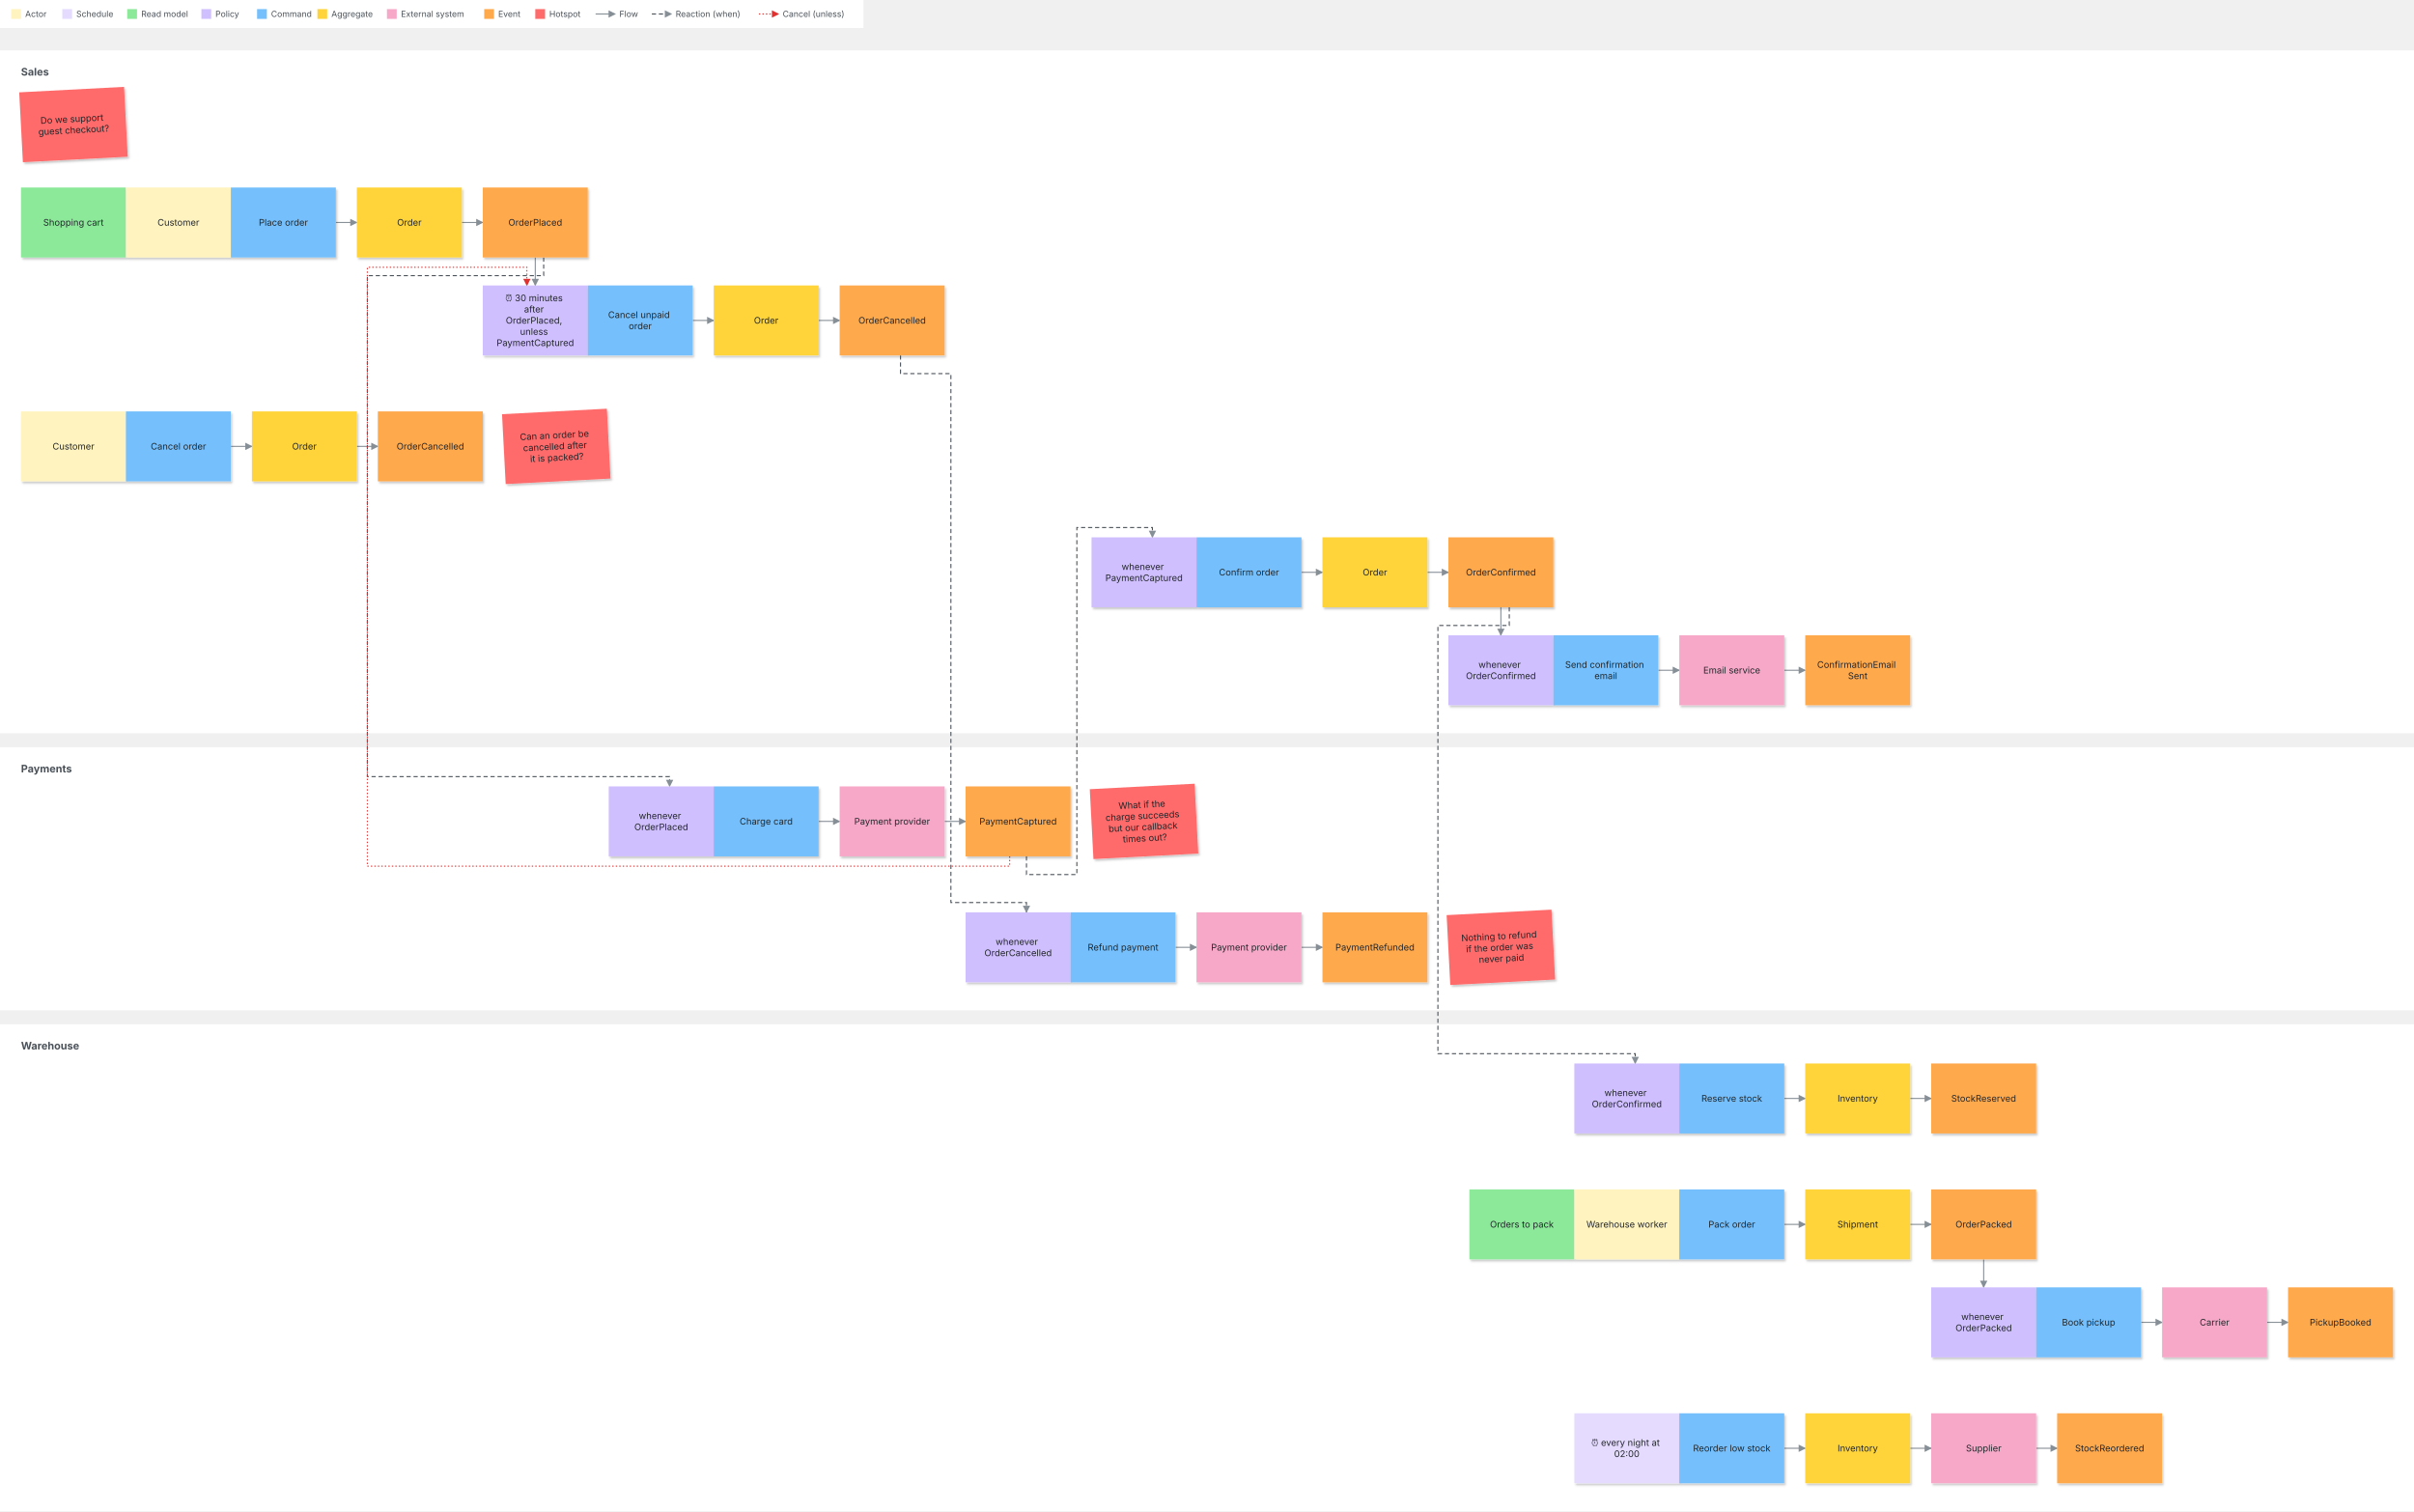
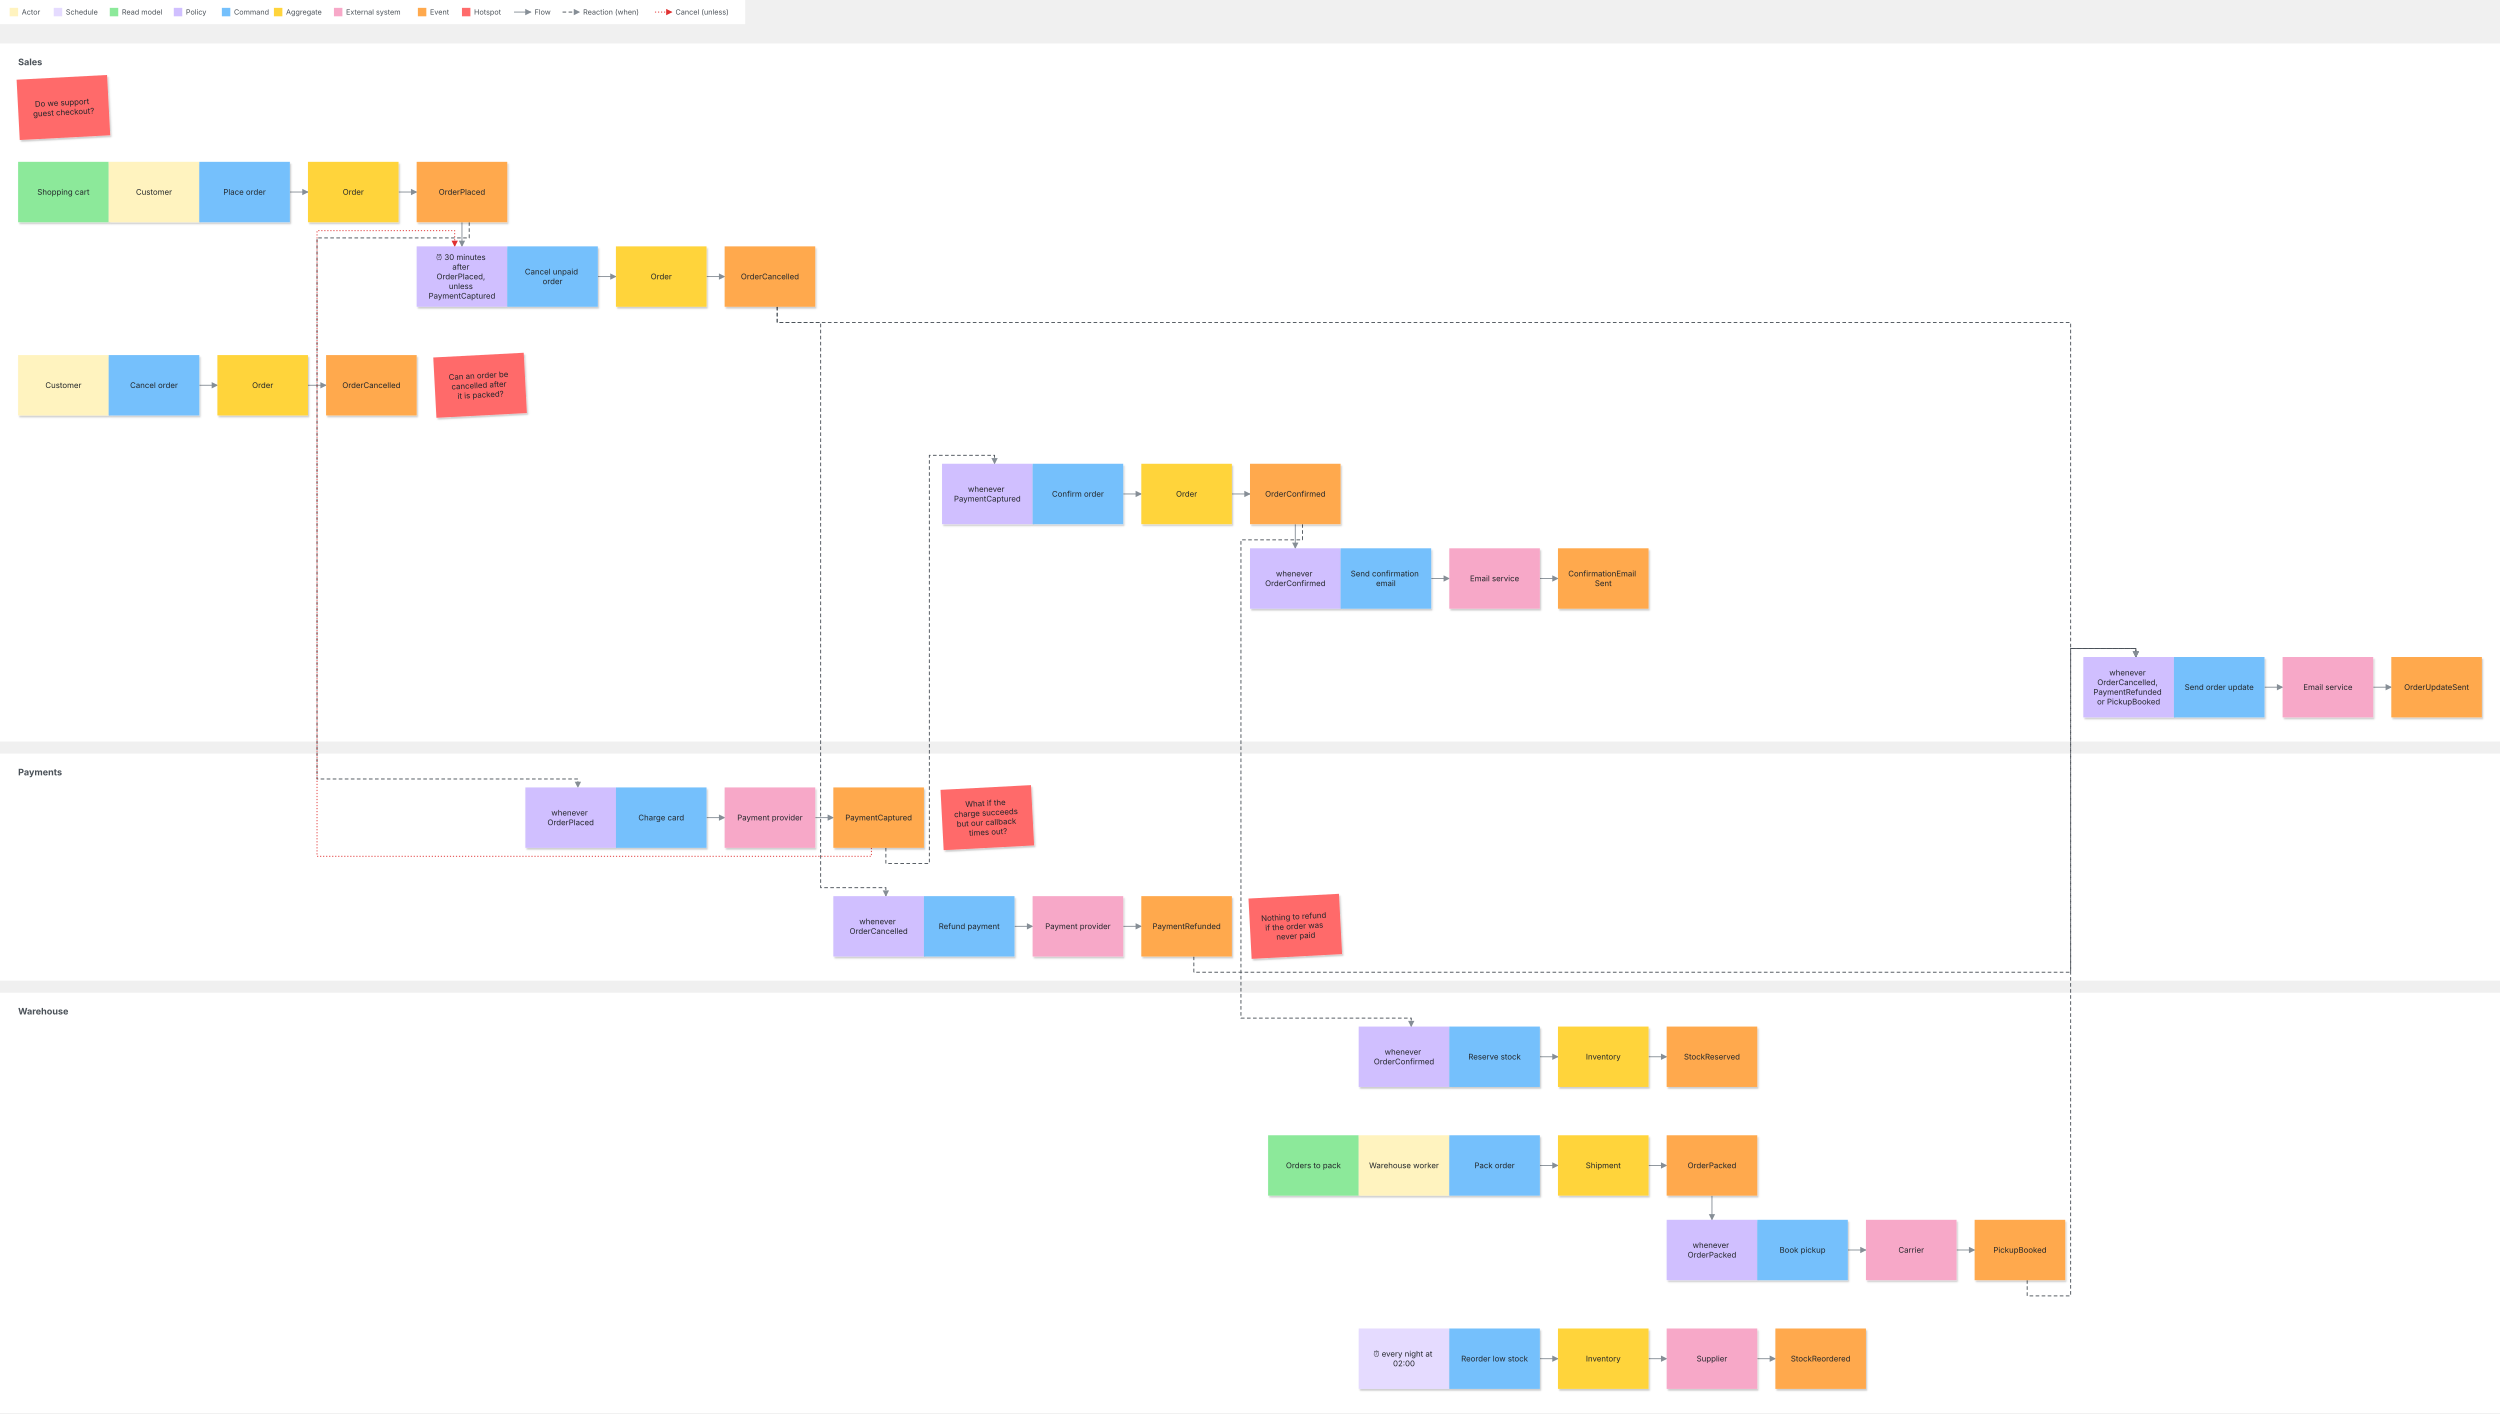
- <svg xmlns="http://www.w3.org/2000/svg" width="3450" height="2160" viewBox="0 0 3450 2160" font-family="system-ui, -apple-system, sans-serif">
+ <svg xmlns="http://www.w3.org/2000/svg" width="4140" height="2340" viewBox="0 0 4140 2340" font-family="system-ui, -apple-system, sans-serif">
  <defs>
-     <marker id="estorm-1p52g4m-arrow" viewBox="0 0 10 10" refX="9" refY="5" markerWidth="7" markerHeight="7" orient="auto-start-reverse">
+     <marker id="estorm-13580g3-arrow" viewBox="0 0 10 10" refX="9" refY="5" markerWidth="7" markerHeight="7" orient="auto-start-reverse">
      <path d="M0 0 L10 5 L0 10 z" fill="#868e96" />
    </marker>
-     <marker id="estorm-1p52g4m-cancel" viewBox="0 0 10 10" refX="9" refY="5" markerWidth="7" markerHeight="7" orient="auto-start-reverse">
+     <marker id="estorm-13580g3-cancel" viewBox="0 0 10 10" refX="9" refY="5" markerWidth="7" markerHeight="7" orient="auto-start-reverse">
      <path d="M0 0 L10 5 L0 10 z" fill="#e03131" />
    </marker>
-     <filter id="estorm-1p52g4m-shadow" x="-10%" y="-10%" width="130%" height="130%">
+     <filter id="estorm-13580g3-shadow" x="-10%" y="-10%" width="130%" height="130%">
      <feDropShadow dx="2" dy="3" stdDeviation="2" flood-opacity="0.2" />
    </filter>
  </defs>
  <g class="legend">
    <rect class="background" width="1234" height="40" fill="#ffffff" />
    <rect x="16" y="13" width="14" height="14" fill="#fff3bf" />
    <text x="36" y="24.2" font-size="12" fill="#495057">Actor</text>
    <rect x="89" y="13" width="14" height="14" fill="#e5dbff" />
    <text x="109" y="24.2" font-size="12" fill="#495057">Schedule</text>
    <rect x="181.8" y="13" width="14" height="14" fill="#8ce99a" />
    <text x="201.8" y="24.2" font-size="12" fill="#495057">Read model</text>
    <rect x="287.8" y="13" width="14" height="14" fill="#d0bfff" />
    <text x="307.8" y="24.2" font-size="12" fill="#495057">Policy</text>
    <rect x="367.4" y="13" width="14" height="14" fill="#74c0fc" />
    <text x="387.4" y="24.2" font-size="12" fill="#495057">Command</text>
    <rect x="453.6" y="13" width="14" height="14" fill="#ffd43b" />
    <text x="473.6" y="24.2" font-size="12" fill="#495057">Aggregate</text>
    <rect x="553" y="13" width="14" height="14" fill="#f7a8c8" />
    <text x="573" y="24.2" font-size="12" fill="#495057">External system</text>
    <rect x="692" y="13" width="14" height="14" fill="#ffa94d" />
    <text x="712" y="24.2" font-size="12" fill="#495057">Event</text>
    <rect x="765" y="13" width="14" height="14" fill="#ff6b6b" />
    <text x="785" y="24.2" font-size="12" fill="#495057">Hotspot</text>
-     <path class="arrow" d="M851.2 20 L879.2 20" fill="none" stroke="#868e96" stroke-width="1.5" marker-end="url(#estorm-1p52g4m-arrow)" />
+     <path class="arrow" d="M851.2 20 L879.2 20" fill="none" stroke="#868e96" stroke-width="1.5" marker-end="url(#estorm-13580g3-arrow)" />
    <text x="885.2" y="24.2" font-size="12" fill="#495057">Flow</text>
-     <path class="link" d="M931.6 20 L959.6 20" fill="none" stroke="#495057" stroke-width="1.5" stroke-dasharray="6 4" marker-end="url(#estorm-1p52g4m-arrow)" />
+     <path class="link" d="M931.6 20 L959.6 20" fill="none" stroke="#495057" stroke-width="1.5" stroke-dasharray="6 4" marker-end="url(#estorm-13580g3-arrow)" />
    <text x="965.6" y="24.2" font-size="12" fill="#495057">Reaction (when)</text>
-     <path class="cancel" d="M1084.6 20 L1112.6 20" fill="none" stroke="#e03131" stroke-width="1.5" stroke-dasharray="2 3" marker-end="url(#estorm-1p52g4m-cancel)" />
+     <path class="cancel" d="M1084.6 20 L1112.6 20" fill="none" stroke="#e03131" stroke-width="1.5" stroke-dasharray="2 3" marker-end="url(#estorm-13580g3-cancel)" />
    <text x="1118.6" y="24.2" font-size="12" fill="#495057">Cancel (unless)</text>
  </g>
  <g transform="translate(0 72)">
-     <rect class="background" x="0" y="0" width="3450" height="976" fill="#ffffff" />
-     <rect class="background" x="0" y="996" width="3450" height="376" fill="#ffffff" />
-     <rect class="background" x="0" y="1392" width="3450" height="696" fill="#ffffff" />
-     <g class="lane" data-line="4">
+     <rect class="background" x="0" y="0" width="4140" height="1156" fill="#ffffff" />
+     <rect class="background" x="0" y="1176" width="4140" height="376" fill="#ffffff" />
+     <rect class="background" x="0" y="1572" width="4140" height="696" fill="#ffffff" />
+     <g class="lane" data-line="5">
      <text x="30" y="36" font-size="15" font-weight="bold" fill="#495057">Sales</text>
    </g>
-     <g class="lane" data-line="18">
-       <text x="30" y="1032" font-size="15" font-weight="bold" fill="#495057">Payments</text>
-     </g>
-     <g class="lane" data-line="27">
-       <text x="30" y="1428" font-size="15" font-weight="bold" fill="#495057">Warehouse</text>
-     </g>
-     <path class="arrow" d="M480 246 L510 246" fill="none" stroke="#868e96" stroke-width="1.5" marker-end="url(#estorm-1p52g4m-arrow)" />
-     <path class="arrow" d="M660 246 L690 246" fill="none" stroke="#868e96" stroke-width="1.5" marker-end="url(#estorm-1p52g4m-arrow)" />
-     <path class="arrow" d="M990 386 L1020 386" fill="none" stroke="#868e96" stroke-width="1.5" marker-end="url(#estorm-1p52g4m-arrow)" />
-     <path class="arrow" d="M1170 386 L1200 386" fill="none" stroke="#868e96" stroke-width="1.5" marker-end="url(#estorm-1p52g4m-arrow)" />
-     <path class="arrow" d="M765 296 L765 316 L765 316 L765 336" fill="none" stroke="#868e96" stroke-width="1.5" marker-end="url(#estorm-1p52g4m-arrow)" />
-     <path class="arrow" d="M330 566 L360 566" fill="none" stroke="#868e96" stroke-width="1.5" marker-end="url(#estorm-1p52g4m-arrow)" />
-     <path class="arrow" d="M510 566 L540 566" fill="none" stroke="#868e96" stroke-width="1.5" marker-end="url(#estorm-1p52g4m-arrow)" />
-     <path class="arrow" d="M1860 746 L1890 746" fill="none" stroke="#868e96" stroke-width="1.5" marker-end="url(#estorm-1p52g4m-arrow)" />
-     <path class="arrow" d="M2040 746 L2070 746" fill="none" stroke="#868e96" stroke-width="1.5" marker-end="url(#estorm-1p52g4m-arrow)" />
-     <path class="arrow" d="M2370 886 L2400 886" fill="none" stroke="#868e96" stroke-width="1.5" marker-end="url(#estorm-1p52g4m-arrow)" />
-     <path class="arrow" d="M2550 886 L2580 886" fill="none" stroke="#868e96" stroke-width="1.5" marker-end="url(#estorm-1p52g4m-arrow)" />
-     <path class="arrow" d="M2145 796 L2145 816 L2145 816 L2145 836" fill="none" stroke="#868e96" stroke-width="1.5" marker-end="url(#estorm-1p52g4m-arrow)" />
-     <path class="arrow" d="M1170 1102 L1200 1102" fill="none" stroke="#868e96" stroke-width="1.5" marker-end="url(#estorm-1p52g4m-arrow)" />
-     <path class="arrow" d="M1350 1102 L1380 1102" fill="none" stroke="#868e96" stroke-width="1.5" marker-end="url(#estorm-1p52g4m-arrow)" />
-     <path class="arrow" d="M1680 1282 L1710 1282" fill="none" stroke="#868e96" stroke-width="1.5" marker-end="url(#estorm-1p52g4m-arrow)" />
-     <path class="arrow" d="M1860 1282 L1890 1282" fill="none" stroke="#868e96" stroke-width="1.5" marker-end="url(#estorm-1p52g4m-arrow)" />
-     <path class="arrow" d="M2550 1498 L2580 1498" fill="none" stroke="#868e96" stroke-width="1.5" marker-end="url(#estorm-1p52g4m-arrow)" />
-     <path class="arrow" d="M2730 1498 L2760 1498" fill="none" stroke="#868e96" stroke-width="1.5" marker-end="url(#estorm-1p52g4m-arrow)" />
-     <path class="arrow" d="M2550 1678 L2580 1678" fill="none" stroke="#868e96" stroke-width="1.5" marker-end="url(#estorm-1p52g4m-arrow)" />
-     <path class="arrow" d="M2730 1678 L2760 1678" fill="none" stroke="#868e96" stroke-width="1.5" marker-end="url(#estorm-1p52g4m-arrow)" />
-     <path class="arrow" d="M3060 1818 L3090 1818" fill="none" stroke="#868e96" stroke-width="1.5" marker-end="url(#estorm-1p52g4m-arrow)" />
-     <path class="arrow" d="M3240 1818 L3270 1818" fill="none" stroke="#868e96" stroke-width="1.5" marker-end="url(#estorm-1p52g4m-arrow)" />
-     <path class="arrow" d="M2835 1728 L2835 1748 L2835 1748 L2835 1768" fill="none" stroke="#868e96" stroke-width="1.5" marker-end="url(#estorm-1p52g4m-arrow)" />
-     <path class="arrow" d="M2550 1998 L2580 1998" fill="none" stroke="#868e96" stroke-width="1.5" marker-end="url(#estorm-1p52g4m-arrow)" />
-     <path class="arrow" d="M2730 1998 L2760 1998" fill="none" stroke="#868e96" stroke-width="1.5" marker-end="url(#estorm-1p52g4m-arrow)" />
-     <path class="arrow" d="M2910 1998 L2940 1998" fill="none" stroke="#868e96" stroke-width="1.5" marker-end="url(#estorm-1p52g4m-arrow)" />
-     <path class="link" d="M1467 1152 L1467 1178 L1539 1178 L1539 682 L1647 682 L1647 696" fill="none" stroke="#495057" stroke-width="1.5" stroke-dasharray="6 4" marker-end="url(#estorm-1p52g4m-arrow)" />
-     <path class="link" d="M777 296 L777 322 L525 322 L525 1038 L957 1038 L957 1052" fill="none" stroke="#495057" stroke-width="1.5" stroke-dasharray="6 4" marker-end="url(#estorm-1p52g4m-arrow)" />
-     <path class="link" d="M1287 436 L1287 462 L1359 462 L1359 1218 L1467 1218 L1467 1232" fill="none" stroke="#495057" stroke-width="1.5" stroke-dasharray="6 4" marker-end="url(#estorm-1p52g4m-arrow)" />
-     <path class="link" d="M2157 796 L2157 822 L2055 822 L2055 1434 L2337 1434 L2337 1448" fill="none" stroke="#495057" stroke-width="1.5" stroke-dasharray="6 4" marker-end="url(#estorm-1p52g4m-arrow)" />
-     <path class="cancel" d="M1443 1152 L1443 1166 L525 1166 L525 310 L753 310 L753 336" fill="none" stroke="#e03131" stroke-width="1.5" stroke-dasharray="2 3" marker-end="url(#estorm-1p52g4m-cancel)" />
-     <g class="hotspot" data-line="5" transform="rotate(-3 105 106)">
-       <rect x="30" y="56" width="150" height="100" fill="#ff6b6b" filter="url(#estorm-1p52g4m-shadow)" />
+     <g class="lane" data-line="22">
+       <text x="30" y="1212" font-size="15" font-weight="bold" fill="#495057">Payments</text>
+     </g>
+     <g class="lane" data-line="31">
+       <text x="30" y="1608" font-size="15" font-weight="bold" fill="#495057">Warehouse</text>
+     </g>
+     <path class="arrow" d="M480 246 L510 246" fill="none" stroke="#868e96" stroke-width="1.5" marker-end="url(#estorm-13580g3-arrow)" />
+     <path class="arrow" d="M660 246 L690 246" fill="none" stroke="#868e96" stroke-width="1.5" marker-end="url(#estorm-13580g3-arrow)" />
+     <path class="arrow" d="M990 386 L1020 386" fill="none" stroke="#868e96" stroke-width="1.5" marker-end="url(#estorm-13580g3-arrow)" />
+     <path class="arrow" d="M1170 386 L1200 386" fill="none" stroke="#868e96" stroke-width="1.5" marker-end="url(#estorm-13580g3-arrow)" />
+     <path class="arrow" d="M765 296 L765 316 L765 316 L765 336" fill="none" stroke="#868e96" stroke-width="1.5" marker-end="url(#estorm-13580g3-arrow)" />
+     <path class="arrow" d="M330 566 L360 566" fill="none" stroke="#868e96" stroke-width="1.5" marker-end="url(#estorm-13580g3-arrow)" />
+     <path class="arrow" d="M510 566 L540 566" fill="none" stroke="#868e96" stroke-width="1.5" marker-end="url(#estorm-13580g3-arrow)" />
+     <path class="arrow" d="M1860 746 L1890 746" fill="none" stroke="#868e96" stroke-width="1.5" marker-end="url(#estorm-13580g3-arrow)" />
+     <path class="arrow" d="M2040 746 L2070 746" fill="none" stroke="#868e96" stroke-width="1.5" marker-end="url(#estorm-13580g3-arrow)" />
+     <path class="arrow" d="M2370 886 L2400 886" fill="none" stroke="#868e96" stroke-width="1.5" marker-end="url(#estorm-13580g3-arrow)" />
+     <path class="arrow" d="M2550 886 L2580 886" fill="none" stroke="#868e96" stroke-width="1.5" marker-end="url(#estorm-13580g3-arrow)" />
+     <path class="arrow" d="M2145 796 L2145 816 L2145 816 L2145 836" fill="none" stroke="#868e96" stroke-width="1.5" marker-end="url(#estorm-13580g3-arrow)" />
+     <path class="arrow" d="M3750 1066 L3780 1066" fill="none" stroke="#868e96" stroke-width="1.5" marker-end="url(#estorm-13580g3-arrow)" />
+     <path class="arrow" d="M3930 1066 L3960 1066" fill="none" stroke="#868e96" stroke-width="1.5" marker-end="url(#estorm-13580g3-arrow)" />
+     <path class="arrow" d="M1170 1282 L1200 1282" fill="none" stroke="#868e96" stroke-width="1.5" marker-end="url(#estorm-13580g3-arrow)" />
+     <path class="arrow" d="M1350 1282 L1380 1282" fill="none" stroke="#868e96" stroke-width="1.5" marker-end="url(#estorm-13580g3-arrow)" />
+     <path class="arrow" d="M1680 1462 L1710 1462" fill="none" stroke="#868e96" stroke-width="1.5" marker-end="url(#estorm-13580g3-arrow)" />
+     <path class="arrow" d="M1860 1462 L1890 1462" fill="none" stroke="#868e96" stroke-width="1.5" marker-end="url(#estorm-13580g3-arrow)" />
+     <path class="arrow" d="M2550 1678 L2580 1678" fill="none" stroke="#868e96" stroke-width="1.5" marker-end="url(#estorm-13580g3-arrow)" />
+     <path class="arrow" d="M2730 1678 L2760 1678" fill="none" stroke="#868e96" stroke-width="1.5" marker-end="url(#estorm-13580g3-arrow)" />
+     <path class="arrow" d="M2550 1858 L2580 1858" fill="none" stroke="#868e96" stroke-width="1.5" marker-end="url(#estorm-13580g3-arrow)" />
+     <path class="arrow" d="M2730 1858 L2760 1858" fill="none" stroke="#868e96" stroke-width="1.5" marker-end="url(#estorm-13580g3-arrow)" />
+     <path class="arrow" d="M3060 1998 L3090 1998" fill="none" stroke="#868e96" stroke-width="1.5" marker-end="url(#estorm-13580g3-arrow)" />
+     <path class="arrow" d="M3240 1998 L3270 1998" fill="none" stroke="#868e96" stroke-width="1.5" marker-end="url(#estorm-13580g3-arrow)" />
+     <path class="arrow" d="M2835 1908 L2835 1928 L2835 1928 L2835 1948" fill="none" stroke="#868e96" stroke-width="1.5" marker-end="url(#estorm-13580g3-arrow)" />
+     <path class="arrow" d="M2550 2178 L2580 2178" fill="none" stroke="#868e96" stroke-width="1.5" marker-end="url(#estorm-13580g3-arrow)" />
+     <path class="arrow" d="M2730 2178 L2760 2178" fill="none" stroke="#868e96" stroke-width="1.5" marker-end="url(#estorm-13580g3-arrow)" />
+     <path class="arrow" d="M2910 2178 L2940 2178" fill="none" stroke="#868e96" stroke-width="1.5" marker-end="url(#estorm-13580g3-arrow)" />
+     <path class="link" d="M1467 1332 L1467 1358 L1539 1358 L1539 682 L1647 682 L1647 696" fill="none" stroke="#495057" stroke-width="1.5" stroke-dasharray="6 4" marker-end="url(#estorm-13580g3-arrow)" />
+     <path class="link" d="M1287 436 L1287 462 L3429 462 L3429 1002 L3537 1002 L3537 1016" fill="none" stroke="#495057" stroke-width="1.5" stroke-dasharray="6 4" marker-end="url(#estorm-13580g3-arrow)" />
+     <path class="link" d="M1977 1512 L1977 1538 L3429 1538 L3429 1002 L3537 1002 L3537 1016" fill="none" stroke="#495057" stroke-width="1.5" stroke-dasharray="6 4" marker-end="url(#estorm-13580g3-arrow)" />
+     <path class="link" d="M3357 2048 L3357 2074 L3429 2074 L3429 1002 L3537 1002 L3537 1016" fill="none" stroke="#495057" stroke-width="1.5" stroke-dasharray="6 4" marker-end="url(#estorm-13580g3-arrow)" />
+     <path class="link" d="M777 296 L777 322 L525 322 L525 1218 L957 1218 L957 1232" fill="none" stroke="#495057" stroke-width="1.5" stroke-dasharray="6 4" marker-end="url(#estorm-13580g3-arrow)" />
+     <path class="link" d="M1287 436 L1287 462 L1359 462 L1359 1398 L1467 1398 L1467 1412" fill="none" stroke="#495057" stroke-width="1.5" stroke-dasharray="6 4" marker-end="url(#estorm-13580g3-arrow)" />
+     <path class="link" d="M2157 796 L2157 822 L2055 822 L2055 1614 L2337 1614 L2337 1628" fill="none" stroke="#495057" stroke-width="1.5" stroke-dasharray="6 4" marker-end="url(#estorm-13580g3-arrow)" />
+     <path class="cancel" d="M1443 1332 L1443 1346 L525 1346 L525 310 L753 310 L753 336" fill="none" stroke="#e03131" stroke-width="1.5" stroke-dasharray="2 3" marker-end="url(#estorm-13580g3-cancel)" />
+     <g class="hotspot" data-line="6" transform="rotate(-3 105 106)">
+       <rect x="30" y="56" width="150" height="100" fill="#ff6b6b" filter="url(#estorm-13580g3-shadow)" />
      <text x="105" y="102.55" text-anchor="middle" font-size="13" fill="#212529">
        <tspan x="105" dy="0">Do we support</tspan>
        <tspan x="105" dy="16">guest checkout?</tspan>
      </text>
    </g>
-     <g class="read-model" data-line="6">
-       <rect x="30" y="196" width="150" height="100" fill="#8ce99a" filter="url(#estorm-1p52g4m-shadow)" />
+     <g class="read-model" data-line="7">
+       <rect x="30" y="196" width="150" height="100" fill="#8ce99a" filter="url(#estorm-13580g3-shadow)" />
      <text x="105" y="250.55" text-anchor="middle" font-size="13" fill="#212529">
        <tspan x="105" dy="0">Shopping cart</tspan>
      </text>
    </g>
-     <g class="actor" data-line="7">
-       <rect x="180" y="196" width="150" height="100" fill="#fff3bf" filter="url(#estorm-1p52g4m-shadow)" />
+     <g class="actor" data-line="8">
+       <rect x="180" y="196" width="150" height="100" fill="#fff3bf" filter="url(#estorm-13580g3-shadow)" />
      <text x="255" y="250.55" text-anchor="middle" font-size="13" fill="#212529">
        <tspan x="255" dy="0">Customer</tspan>
      </text>
    </g>
-     <g class="command" data-line="7">
-       <rect x="330" y="196" width="150" height="100" fill="#74c0fc" filter="url(#estorm-1p52g4m-shadow)" />
+     <g class="command" data-line="8">
+       <rect x="330" y="196" width="150" height="100" fill="#74c0fc" filter="url(#estorm-13580g3-shadow)" />
      <text x="405" y="250.55" text-anchor="middle" font-size="13" fill="#212529">
        <tspan x="405" dy="0">Place order</tspan>
      </text>
    </g>
-     <g class="aggregate" data-line="7">
-       <rect x="510" y="196" width="150" height="100" fill="#ffd43b" filter="url(#estorm-1p52g4m-shadow)" />
+     <g class="aggregate" data-line="8">
+       <rect x="510" y="196" width="150" height="100" fill="#ffd43b" filter="url(#estorm-13580g3-shadow)" />
      <text x="585" y="250.55" text-anchor="middle" font-size="13" fill="#212529">
        <tspan x="585" dy="0">Order</tspan>
      </text>
    </g>
-     <g class="event" data-line="7">
-       <rect x="690" y="196" width="150" height="100" fill="#ffa94d" filter="url(#estorm-1p52g4m-shadow)" />
+     <g class="event" data-line="8">
+       <rect x="690" y="196" width="150" height="100" fill="#ffa94d" filter="url(#estorm-13580g3-shadow)" />
      <text x="765" y="250.55" text-anchor="middle" font-size="13" fill="#212529">
        <tspan x="765" dy="0">OrderPlaced</tspan>
      </text>
    </g>
-     <g class="policy" data-line="9">
-       <rect x="690" y="336" width="150" height="100" fill="#d0bfff" filter="url(#estorm-1p52g4m-shadow)" />
+     <g class="policy" data-line="10">
+       <rect x="690" y="336" width="150" height="100" fill="#d0bfff" filter="url(#estorm-13580g3-shadow)" />
      <text x="765" y="358.55" text-anchor="middle" font-size="13" fill="#212529">
        <tspan x="765" dy="0">⏰ 30 minutes</tspan>
        <tspan x="765" dy="16">after</tspan>
        <tspan x="765" dy="16">OrderPlaced,</tspan>
        <tspan x="765" dy="16">unless</tspan>
        <tspan x="765" dy="16">PaymentCaptured</tspan>
      </text>
    </g>
-     <g class="command" data-line="9">
-       <rect x="840" y="336" width="150" height="100" fill="#74c0fc" filter="url(#estorm-1p52g4m-shadow)" />
+     <g class="command" data-line="10">
+       <rect x="840" y="336" width="150" height="100" fill="#74c0fc" filter="url(#estorm-13580g3-shadow)" />
      <text x="915" y="382.55" text-anchor="middle" font-size="13" fill="#212529">
        <tspan x="915" dy="0">Cancel unpaid</tspan>
        <tspan x="915" dy="16">order</tspan>
      </text>
    </g>
-     <g class="aggregate" data-line="9">
-       <rect x="1020" y="336" width="150" height="100" fill="#ffd43b" filter="url(#estorm-1p52g4m-shadow)" />
+     <g class="aggregate" data-line="10">
+       <rect x="1020" y="336" width="150" height="100" fill="#ffd43b" filter="url(#estorm-13580g3-shadow)" />
      <text x="1095" y="390.55" text-anchor="middle" font-size="13" fill="#212529">
        <tspan x="1095" dy="0">Order</tspan>
      </text>
    </g>
-     <g class="event" data-line="9">
-       <rect x="1200" y="336" width="150" height="100" fill="#ffa94d" filter="url(#estorm-1p52g4m-shadow)" />
+     <g class="event" data-line="10">
+       <rect x="1200" y="336" width="150" height="100" fill="#ffa94d" filter="url(#estorm-13580g3-shadow)" />
      <text x="1275" y="390.55" text-anchor="middle" font-size="13" fill="#212529">
        <tspan x="1275" dy="0">OrderCancelled</tspan>
      </text>
    </g>
-     <g class="actor" data-line="11">
-       <rect x="30" y="516" width="150" height="100" fill="#fff3bf" filter="url(#estorm-1p52g4m-shadow)" />
+     <g class="actor" data-line="12">
+       <rect x="30" y="516" width="150" height="100" fill="#fff3bf" filter="url(#estorm-13580g3-shadow)" />
      <text x="105" y="570.55" text-anchor="middle" font-size="13" fill="#212529">
        <tspan x="105" dy="0">Customer</tspan>
      </text>
    </g>
-     <g class="command" data-line="11">
-       <rect x="180" y="516" width="150" height="100" fill="#74c0fc" filter="url(#estorm-1p52g4m-shadow)" />
+     <g class="command" data-line="12">
+       <rect x="180" y="516" width="150" height="100" fill="#74c0fc" filter="url(#estorm-13580g3-shadow)" />
      <text x="255" y="570.55" text-anchor="middle" font-size="13" fill="#212529">
        <tspan x="255" dy="0">Cancel order</tspan>
      </text>
    </g>
-     <g class="aggregate" data-line="11">
-       <rect x="360" y="516" width="150" height="100" fill="#ffd43b" filter="url(#estorm-1p52g4m-shadow)" />
+     <g class="aggregate" data-line="12">
+       <rect x="360" y="516" width="150" height="100" fill="#ffd43b" filter="url(#estorm-13580g3-shadow)" />
      <text x="435" y="570.55" text-anchor="middle" font-size="13" fill="#212529">
        <tspan x="435" dy="0">Order</tspan>
      </text>
    </g>
-     <g class="event" data-line="11">
-       <rect x="540" y="516" width="150" height="100" fill="#ffa94d" filter="url(#estorm-1p52g4m-shadow)" />
+     <g class="event" data-line="12">
+       <rect x="540" y="516" width="150" height="100" fill="#ffa94d" filter="url(#estorm-13580g3-shadow)" />
      <text x="615" y="570.55" text-anchor="middle" font-size="13" fill="#212529">
        <tspan x="615" dy="0">OrderCancelled</tspan>
      </text>
    </g>
-     <g class="hotspot" data-line="12" transform="rotate(-3 795 566)">
-       <rect x="720" y="516" width="150" height="100" fill="#ff6b6b" filter="url(#estorm-1p52g4m-shadow)" />
+     <g class="hotspot" data-line="13" transform="rotate(-3 795 566)">
+       <rect x="720" y="516" width="150" height="100" fill="#ff6b6b" filter="url(#estorm-13580g3-shadow)" />
      <text x="795" y="554.55" text-anchor="middle" font-size="13" fill="#212529">
        <tspan x="795" dy="0">Can an order be</tspan>
        <tspan x="795" dy="16">cancelled after</tspan>
        <tspan x="795" dy="16">it is packed?</tspan>
      </text>
    </g>
-     <g class="policy" data-line="15">
-       <rect x="1560" y="696" width="150" height="100" fill="#d0bfff" filter="url(#estorm-1p52g4m-shadow)" />
+     <g class="policy" data-line="16">
+       <rect x="1560" y="696" width="150" height="100" fill="#d0bfff" filter="url(#estorm-13580g3-shadow)" />
      <text x="1635" y="742.55" text-anchor="middle" font-size="13" fill="#212529">
        <tspan x="1635" dy="0">whenever</tspan>
        <tspan x="1635" dy="16">PaymentCaptured</tspan>
      </text>
    </g>
-     <g class="command" data-line="15">
-       <rect x="1710" y="696" width="150" height="100" fill="#74c0fc" filter="url(#estorm-1p52g4m-shadow)" />
+     <g class="command" data-line="16">
+       <rect x="1710" y="696" width="150" height="100" fill="#74c0fc" filter="url(#estorm-13580g3-shadow)" />
      <text x="1785" y="750.55" text-anchor="middle" font-size="13" fill="#212529">
        <tspan x="1785" dy="0">Confirm order</tspan>
      </text>
    </g>
-     <g class="aggregate" data-line="15">
-       <rect x="1890" y="696" width="150" height="100" fill="#ffd43b" filter="url(#estorm-1p52g4m-shadow)" />
+     <g class="aggregate" data-line="16">
+       <rect x="1890" y="696" width="150" height="100" fill="#ffd43b" filter="url(#estorm-13580g3-shadow)" />
      <text x="1965" y="750.55" text-anchor="middle" font-size="13" fill="#212529">
        <tspan x="1965" dy="0">Order</tspan>
      </text>
    </g>
-     <g class="event" data-line="15">
-       <rect x="2070" y="696" width="150" height="100" fill="#ffa94d" filter="url(#estorm-1p52g4m-shadow)" />
+     <g class="event" data-line="16">
+       <rect x="2070" y="696" width="150" height="100" fill="#ffa94d" filter="url(#estorm-13580g3-shadow)" />
      <text x="2145" y="750.55" text-anchor="middle" font-size="13" fill="#212529">
        <tspan x="2145" dy="0">OrderConfirmed</tspan>
      </text>
    </g>
-     <g class="policy" data-line="16">
-       <rect x="2070" y="836" width="150" height="100" fill="#d0bfff" filter="url(#estorm-1p52g4m-shadow)" />
+     <g class="policy" data-line="17">
+       <rect x="2070" y="836" width="150" height="100" fill="#d0bfff" filter="url(#estorm-13580g3-shadow)" />
      <text x="2145" y="882.55" text-anchor="middle" font-size="13" fill="#212529">
        <tspan x="2145" dy="0">whenever</tspan>
        <tspan x="2145" dy="16">OrderConfirmed</tspan>
      </text>
    </g>
-     <g class="command" data-line="16">
-       <rect x="2220" y="836" width="150" height="100" fill="#74c0fc" filter="url(#estorm-1p52g4m-shadow)" />
+     <g class="command" data-line="17">
+       <rect x="2220" y="836" width="150" height="100" fill="#74c0fc" filter="url(#estorm-13580g3-shadow)" />
      <text x="2295" y="882.55" text-anchor="middle" font-size="13" fill="#212529">
        <tspan x="2295" dy="0">Send confirmation</tspan>
        <tspan x="2295" dy="16">email</tspan>
      </text>
    </g>
-     <g class="external" data-line="16">
-       <rect x="2400" y="836" width="150" height="100" fill="#f7a8c8" filter="url(#estorm-1p52g4m-shadow)" />
+     <g class="external" data-line="17">
+       <rect x="2400" y="836" width="150" height="100" fill="#f7a8c8" filter="url(#estorm-13580g3-shadow)" />
      <text x="2475" y="890.55" text-anchor="middle" font-size="13" fill="#212529">
        <tspan x="2475" dy="0">Email service</tspan>
      </text>
    </g>
-     <g class="event" data-line="16">
-       <rect x="2580" y="836" width="150" height="100" fill="#ffa94d" filter="url(#estorm-1p52g4m-shadow)" />
+     <g class="event" data-line="17">
+       <rect x="2580" y="836" width="150" height="100" fill="#ffa94d" filter="url(#estorm-13580g3-shadow)" />
      <text x="2655" y="882.55" text-anchor="middle" font-size="13" fill="#212529">
        <tspan x="2655" dy="0">ConfirmationEmail</tspan>
        <tspan x="2655" dy="16">Sent</tspan>
      </text>
    </g>
    <g class="policy" data-line="20">
-       <rect x="870" y="1052" width="150" height="100" fill="#d0bfff" filter="url(#estorm-1p52g4m-shadow)" />
-       <text x="945" y="1098.55" text-anchor="middle" font-size="13" fill="#212529">
+       <rect x="3450" y="1016" width="150" height="100" fill="#d0bfff" filter="url(#estorm-13580g3-shadow)" />
+       <text x="3525" y="1046.55" text-anchor="middle" font-size="13" fill="#212529">
+         <tspan x="3525" dy="0">whenever</tspan>
+         <tspan x="3525" dy="16">OrderCancelled,</tspan>
+         <tspan x="3525" dy="16">PaymentRefunded</tspan>
+         <tspan x="3525" dy="16">or PickupBooked</tspan>
+       </text>
+     </g>
+     <g class="command" data-line="20">
+       <rect x="3600" y="1016" width="150" height="100" fill="#74c0fc" filter="url(#estorm-13580g3-shadow)" />
+       <text x="3675" y="1070.55" text-anchor="middle" font-size="13" fill="#212529">
+         <tspan x="3675" dy="0">Send order update</tspan>
+       </text>
+     </g>
+     <g class="external" data-line="20">
+       <rect x="3780" y="1016" width="150" height="100" fill="#f7a8c8" filter="url(#estorm-13580g3-shadow)" />
+       <text x="3855" y="1070.55" text-anchor="middle" font-size="13" fill="#212529">
+         <tspan x="3855" dy="0">Email service</tspan>
+       </text>
+     </g>
+     <g class="event" data-line="20">
+       <rect x="3960" y="1016" width="150" height="100" fill="#ffa94d" filter="url(#estorm-13580g3-shadow)" />
+       <text x="4035" y="1070.55" text-anchor="middle" font-size="13" fill="#212529">
+         <tspan x="4035" dy="0">OrderUpdateSent</tspan>
+       </text>
+     </g>
+     <g class="policy" data-line="24">
+       <rect x="870" y="1232" width="150" height="100" fill="#d0bfff" filter="url(#estorm-13580g3-shadow)" />
+       <text x="945" y="1278.55" text-anchor="middle" font-size="13" fill="#212529">
        <tspan x="945" dy="0">whenever</tspan>
        <tspan x="945" dy="16">OrderPlaced</tspan>
      </text>
    </g>
-     <g class="command" data-line="20">
-       <rect x="1020" y="1052" width="150" height="100" fill="#74c0fc" filter="url(#estorm-1p52g4m-shadow)" />
-       <text x="1095" y="1106.55" text-anchor="middle" font-size="13" fill="#212529">
+     <g class="command" data-line="24">
+       <rect x="1020" y="1232" width="150" height="100" fill="#74c0fc" filter="url(#estorm-13580g3-shadow)" />
+       <text x="1095" y="1286.55" text-anchor="middle" font-size="13" fill="#212529">
        <tspan x="1095" dy="0">Charge card</tspan>
      </text>
    </g>
-     <g class="external" data-line="20">
-       <rect x="1200" y="1052" width="150" height="100" fill="#f7a8c8" filter="url(#estorm-1p52g4m-shadow)" />
-       <text x="1275" y="1106.55" text-anchor="middle" font-size="13" fill="#212529">
+     <g class="external" data-line="24">
+       <rect x="1200" y="1232" width="150" height="100" fill="#f7a8c8" filter="url(#estorm-13580g3-shadow)" />
+       <text x="1275" y="1286.55" text-anchor="middle" font-size="13" fill="#212529">
        <tspan x="1275" dy="0">Payment provider</tspan>
      </text>
    </g>
-     <g class="event" data-line="20">
-       <rect x="1380" y="1052" width="150" height="100" fill="#ffa94d" filter="url(#estorm-1p52g4m-shadow)" />
-       <text x="1455" y="1106.55" text-anchor="middle" font-size="13" fill="#212529">
+     <g class="event" data-line="24">
+       <rect x="1380" y="1232" width="150" height="100" fill="#ffa94d" filter="url(#estorm-13580g3-shadow)" />
+       <text x="1455" y="1286.55" text-anchor="middle" font-size="13" fill="#212529">
        <tspan x="1455" dy="0">PaymentCaptured</tspan>
      </text>
    </g>
-     <g class="hotspot" data-line="21" transform="rotate(-3 1635 1102)">
-       <rect x="1560" y="1052" width="150" height="100" fill="#ff6b6b" filter="url(#estorm-1p52g4m-shadow)" />
-       <text x="1635" y="1082.55" text-anchor="middle" font-size="13" fill="#212529">
+     <g class="hotspot" data-line="25" transform="rotate(-3 1635 1282)">
+       <rect x="1560" y="1232" width="150" height="100" fill="#ff6b6b" filter="url(#estorm-13580g3-shadow)" />
+       <text x="1635" y="1262.55" text-anchor="middle" font-size="13" fill="#212529">
        <tspan x="1635" dy="0">What if the</tspan>
        <tspan x="1635" dy="16">charge succeeds</tspan>
        <tspan x="1635" dy="16">but our callback</tspan>
        <tspan x="1635" dy="16">times out?</tspan>
      </text>
    </g>
-     <g class="policy" data-line="24">
-       <rect x="1380" y="1232" width="150" height="100" fill="#d0bfff" filter="url(#estorm-1p52g4m-shadow)" />
-       <text x="1455" y="1278.55" text-anchor="middle" font-size="13" fill="#212529">
+     <g class="policy" data-line="28">
+       <rect x="1380" y="1412" width="150" height="100" fill="#d0bfff" filter="url(#estorm-13580g3-shadow)" />
+       <text x="1455" y="1458.55" text-anchor="middle" font-size="13" fill="#212529">
        <tspan x="1455" dy="0">whenever</tspan>
        <tspan x="1455" dy="16">OrderCancelled</tspan>
      </text>
    </g>
-     <g class="command" data-line="24">
-       <rect x="1530" y="1232" width="150" height="100" fill="#74c0fc" filter="url(#estorm-1p52g4m-shadow)" />
-       <text x="1605" y="1286.55" text-anchor="middle" font-size="13" fill="#212529">
+     <g class="command" data-line="28">
+       <rect x="1530" y="1412" width="150" height="100" fill="#74c0fc" filter="url(#estorm-13580g3-shadow)" />
+       <text x="1605" y="1466.55" text-anchor="middle" font-size="13" fill="#212529">
        <tspan x="1605" dy="0">Refund payment</tspan>
      </text>
    </g>
-     <g class="external" data-line="24">
-       <rect x="1710" y="1232" width="150" height="100" fill="#f7a8c8" filter="url(#estorm-1p52g4m-shadow)" />
-       <text x="1785" y="1286.55" text-anchor="middle" font-size="13" fill="#212529">
+     <g class="external" data-line="28">
+       <rect x="1710" y="1412" width="150" height="100" fill="#f7a8c8" filter="url(#estorm-13580g3-shadow)" />
+       <text x="1785" y="1466.55" text-anchor="middle" font-size="13" fill="#212529">
        <tspan x="1785" dy="0">Payment provider</tspan>
      </text>
    </g>
-     <g class="event" data-line="24">
-       <rect x="1890" y="1232" width="150" height="100" fill="#ffa94d" filter="url(#estorm-1p52g4m-shadow)" />
-       <text x="1965" y="1286.55" text-anchor="middle" font-size="13" fill="#212529">
+     <g class="event" data-line="28">
+       <rect x="1890" y="1412" width="150" height="100" fill="#ffa94d" filter="url(#estorm-13580g3-shadow)" />
+       <text x="1965" y="1466.55" text-anchor="middle" font-size="13" fill="#212529">
        <tspan x="1965" dy="0">PaymentRefunded</tspan>
      </text>
    </g>
-     <g class="hotspot" data-line="25" transform="rotate(-3 2145 1282)">
-       <rect x="2070" y="1232" width="150" height="100" fill="#ff6b6b" filter="url(#estorm-1p52g4m-shadow)" />
-       <text x="2145" y="1270.55" text-anchor="middle" font-size="13" fill="#212529">
+     <g class="hotspot" data-line="29" transform="rotate(-3 2145 1462)">
+       <rect x="2070" y="1412" width="150" height="100" fill="#ff6b6b" filter="url(#estorm-13580g3-shadow)" />
+       <text x="2145" y="1450.55" text-anchor="middle" font-size="13" fill="#212529">
        <tspan x="2145" dy="0">Nothing to refund</tspan>
        <tspan x="2145" dy="16">if the order was</tspan>
        <tspan x="2145" dy="16">never paid</tspan>
      </text>
    </g>
-     <g class="policy" data-line="29">
-       <rect x="2250" y="1448" width="150" height="100" fill="#d0bfff" filter="url(#estorm-1p52g4m-shadow)" />
-       <text x="2325" y="1494.55" text-anchor="middle" font-size="13" fill="#212529">
+     <g class="policy" data-line="33">
+       <rect x="2250" y="1628" width="150" height="100" fill="#d0bfff" filter="url(#estorm-13580g3-shadow)" />
+       <text x="2325" y="1674.55" text-anchor="middle" font-size="13" fill="#212529">
        <tspan x="2325" dy="0">whenever</tspan>
        <tspan x="2325" dy="16">OrderConfirmed</tspan>
      </text>
    </g>
-     <g class="command" data-line="29">
-       <rect x="2400" y="1448" width="150" height="100" fill="#74c0fc" filter="url(#estorm-1p52g4m-shadow)" />
-       <text x="2475" y="1502.55" text-anchor="middle" font-size="13" fill="#212529">
+     <g class="command" data-line="33">
+       <rect x="2400" y="1628" width="150" height="100" fill="#74c0fc" filter="url(#estorm-13580g3-shadow)" />
+       <text x="2475" y="1682.55" text-anchor="middle" font-size="13" fill="#212529">
        <tspan x="2475" dy="0">Reserve stock</tspan>
      </text>
    </g>
-     <g class="aggregate" data-line="29">
-       <rect x="2580" y="1448" width="150" height="100" fill="#ffd43b" filter="url(#estorm-1p52g4m-shadow)" />
-       <text x="2655" y="1502.55" text-anchor="middle" font-size="13" fill="#212529">
+     <g class="aggregate" data-line="33">
+       <rect x="2580" y="1628" width="150" height="100" fill="#ffd43b" filter="url(#estorm-13580g3-shadow)" />
+       <text x="2655" y="1682.55" text-anchor="middle" font-size="13" fill="#212529">
        <tspan x="2655" dy="0">Inventory</tspan>
      </text>
    </g>
-     <g class="event" data-line="29">
-       <rect x="2760" y="1448" width="150" height="100" fill="#ffa94d" filter="url(#estorm-1p52g4m-shadow)" />
-       <text x="2835" y="1502.55" text-anchor="middle" font-size="13" fill="#212529">
+     <g class="event" data-line="33">
+       <rect x="2760" y="1628" width="150" height="100" fill="#ffa94d" filter="url(#estorm-13580g3-shadow)" />
+       <text x="2835" y="1682.55" text-anchor="middle" font-size="13" fill="#212529">
        <tspan x="2835" dy="0">StockReserved</tspan>
      </text>
    </g>
-     <g class="read-model" data-line="31">
-       <rect x="2100" y="1628" width="150" height="100" fill="#8ce99a" filter="url(#estorm-1p52g4m-shadow)" />
-       <text x="2175" y="1682.55" text-anchor="middle" font-size="13" fill="#212529">
+     <g class="read-model" data-line="35">
+       <rect x="2100" y="1808" width="150" height="100" fill="#8ce99a" filter="url(#estorm-13580g3-shadow)" />
+       <text x="2175" y="1862.55" text-anchor="middle" font-size="13" fill="#212529">
        <tspan x="2175" dy="0">Orders to pack</tspan>
      </text>
    </g>
-     <g class="actor" data-line="32">
-       <rect x="2250" y="1628" width="150" height="100" fill="#fff3bf" filter="url(#estorm-1p52g4m-shadow)" />
-       <text x="2325" y="1682.55" text-anchor="middle" font-size="13" fill="#212529">
+     <g class="actor" data-line="36">
+       <rect x="2250" y="1808" width="150" height="100" fill="#fff3bf" filter="url(#estorm-13580g3-shadow)" />
+       <text x="2325" y="1862.55" text-anchor="middle" font-size="13" fill="#212529">
        <tspan x="2325" dy="0">Warehouse worker</tspan>
      </text>
    </g>
-     <g class="command" data-line="32">
-       <rect x="2400" y="1628" width="150" height="100" fill="#74c0fc" filter="url(#estorm-1p52g4m-shadow)" />
-       <text x="2475" y="1682.55" text-anchor="middle" font-size="13" fill="#212529">
+     <g class="command" data-line="36">
+       <rect x="2400" y="1808" width="150" height="100" fill="#74c0fc" filter="url(#estorm-13580g3-shadow)" />
+       <text x="2475" y="1862.55" text-anchor="middle" font-size="13" fill="#212529">
        <tspan x="2475" dy="0">Pack order</tspan>
      </text>
    </g>
-     <g class="aggregate" data-line="32">
-       <rect x="2580" y="1628" width="150" height="100" fill="#ffd43b" filter="url(#estorm-1p52g4m-shadow)" />
-       <text x="2655" y="1682.55" text-anchor="middle" font-size="13" fill="#212529">
+     <g class="aggregate" data-line="36">
+       <rect x="2580" y="1808" width="150" height="100" fill="#ffd43b" filter="url(#estorm-13580g3-shadow)" />
+       <text x="2655" y="1862.55" text-anchor="middle" font-size="13" fill="#212529">
        <tspan x="2655" dy="0">Shipment</tspan>
      </text>
    </g>
-     <g class="event" data-line="32">
-       <rect x="2760" y="1628" width="150" height="100" fill="#ffa94d" filter="url(#estorm-1p52g4m-shadow)" />
-       <text x="2835" y="1682.55" text-anchor="middle" font-size="13" fill="#212529">
+     <g class="event" data-line="36">
+       <rect x="2760" y="1808" width="150" height="100" fill="#ffa94d" filter="url(#estorm-13580g3-shadow)" />
+       <text x="2835" y="1862.55" text-anchor="middle" font-size="13" fill="#212529">
        <tspan x="2835" dy="0">OrderPacked</tspan>
      </text>
    </g>
-     <g class="policy" data-line="33">
-       <rect x="2760" y="1768" width="150" height="100" fill="#d0bfff" filter="url(#estorm-1p52g4m-shadow)" />
-       <text x="2835" y="1814.55" text-anchor="middle" font-size="13" fill="#212529">
+     <g class="policy" data-line="37">
+       <rect x="2760" y="1948" width="150" height="100" fill="#d0bfff" filter="url(#estorm-13580g3-shadow)" />
+       <text x="2835" y="1994.55" text-anchor="middle" font-size="13" fill="#212529">
        <tspan x="2835" dy="0">whenever</tspan>
        <tspan x="2835" dy="16">OrderPacked</tspan>
      </text>
    </g>
-     <g class="command" data-line="33">
-       <rect x="2910" y="1768" width="150" height="100" fill="#74c0fc" filter="url(#estorm-1p52g4m-shadow)" />
-       <text x="2985" y="1822.55" text-anchor="middle" font-size="13" fill="#212529">
+     <g class="command" data-line="37">
+       <rect x="2910" y="1948" width="150" height="100" fill="#74c0fc" filter="url(#estorm-13580g3-shadow)" />
+       <text x="2985" y="2002.55" text-anchor="middle" font-size="13" fill="#212529">
        <tspan x="2985" dy="0">Book pickup</tspan>
      </text>
    </g>
-     <g class="external" data-line="33">
-       <rect x="3090" y="1768" width="150" height="100" fill="#f7a8c8" filter="url(#estorm-1p52g4m-shadow)" />
-       <text x="3165" y="1822.55" text-anchor="middle" font-size="13" fill="#212529">
+     <g class="external" data-line="37">
+       <rect x="3090" y="1948" width="150" height="100" fill="#f7a8c8" filter="url(#estorm-13580g3-shadow)" />
+       <text x="3165" y="2002.55" text-anchor="middle" font-size="13" fill="#212529">
        <tspan x="3165" dy="0">Carrier</tspan>
      </text>
    </g>
-     <g class="event" data-line="33">
-       <rect x="3270" y="1768" width="150" height="100" fill="#ffa94d" filter="url(#estorm-1p52g4m-shadow)" />
-       <text x="3345" y="1822.55" text-anchor="middle" font-size="13" fill="#212529">
+     <g class="event" data-line="37">
+       <rect x="3270" y="1948" width="150" height="100" fill="#ffa94d" filter="url(#estorm-13580g3-shadow)" />
+       <text x="3345" y="2002.55" text-anchor="middle" font-size="13" fill="#212529">
        <tspan x="3345" dy="0">PickupBooked</tspan>
      </text>
    </g>
-     <g class="schedule" data-line="35">
-       <rect x="2250" y="1948" width="150" height="100" fill="#e5dbff" filter="url(#estorm-1p52g4m-shadow)" />
-       <text x="2325" y="1994.55" text-anchor="middle" font-size="13" fill="#212529">
+     <g class="schedule" data-line="39">
+       <rect x="2250" y="2128" width="150" height="100" fill="#e5dbff" filter="url(#estorm-13580g3-shadow)" />
+       <text x="2325" y="2174.55" text-anchor="middle" font-size="13" fill="#212529">
        <tspan x="2325" dy="0">⏰ every night at</tspan>
        <tspan x="2325" dy="16">02:00</tspan>
      </text>
    </g>
-     <g class="command" data-line="35">
-       <rect x="2400" y="1948" width="150" height="100" fill="#74c0fc" filter="url(#estorm-1p52g4m-shadow)" />
-       <text x="2475" y="2002.55" text-anchor="middle" font-size="13" fill="#212529">
+     <g class="command" data-line="39">
+       <rect x="2400" y="2128" width="150" height="100" fill="#74c0fc" filter="url(#estorm-13580g3-shadow)" />
+       <text x="2475" y="2182.55" text-anchor="middle" font-size="13" fill="#212529">
        <tspan x="2475" dy="0">Reorder low stock</tspan>
      </text>
    </g>
-     <g class="aggregate" data-line="35">
-       <rect x="2580" y="1948" width="150" height="100" fill="#ffd43b" filter="url(#estorm-1p52g4m-shadow)" />
-       <text x="2655" y="2002.55" text-anchor="middle" font-size="13" fill="#212529">
+     <g class="aggregate" data-line="39">
+       <rect x="2580" y="2128" width="150" height="100" fill="#ffd43b" filter="url(#estorm-13580g3-shadow)" />
+       <text x="2655" y="2182.55" text-anchor="middle" font-size="13" fill="#212529">
        <tspan x="2655" dy="0">Inventory</tspan>
      </text>
    </g>
-     <g class="external" data-line="35">
-       <rect x="2760" y="1948" width="150" height="100" fill="#f7a8c8" filter="url(#estorm-1p52g4m-shadow)" />
-       <text x="2835" y="2002.55" text-anchor="middle" font-size="13" fill="#212529">
+     <g class="external" data-line="39">
+       <rect x="2760" y="2128" width="150" height="100" fill="#f7a8c8" filter="url(#estorm-13580g3-shadow)" />
+       <text x="2835" y="2182.55" text-anchor="middle" font-size="13" fill="#212529">
        <tspan x="2835" dy="0">Supplier</tspan>
      </text>
    </g>
-     <g class="event" data-line="35">
-       <rect x="2940" y="1948" width="150" height="100" fill="#ffa94d" filter="url(#estorm-1p52g4m-shadow)" />
-       <text x="3015" y="2002.55" text-anchor="middle" font-size="13" fill="#212529">
+     <g class="event" data-line="39">
+       <rect x="2940" y="2128" width="150" height="100" fill="#ffa94d" filter="url(#estorm-13580g3-shadow)" />
+       <text x="3015" y="2182.55" text-anchor="middle" font-size="13" fill="#212529">
        <tspan x="3015" dy="0">StockReordered</tspan>
      </text>
    </g>
  </g>
</svg>
